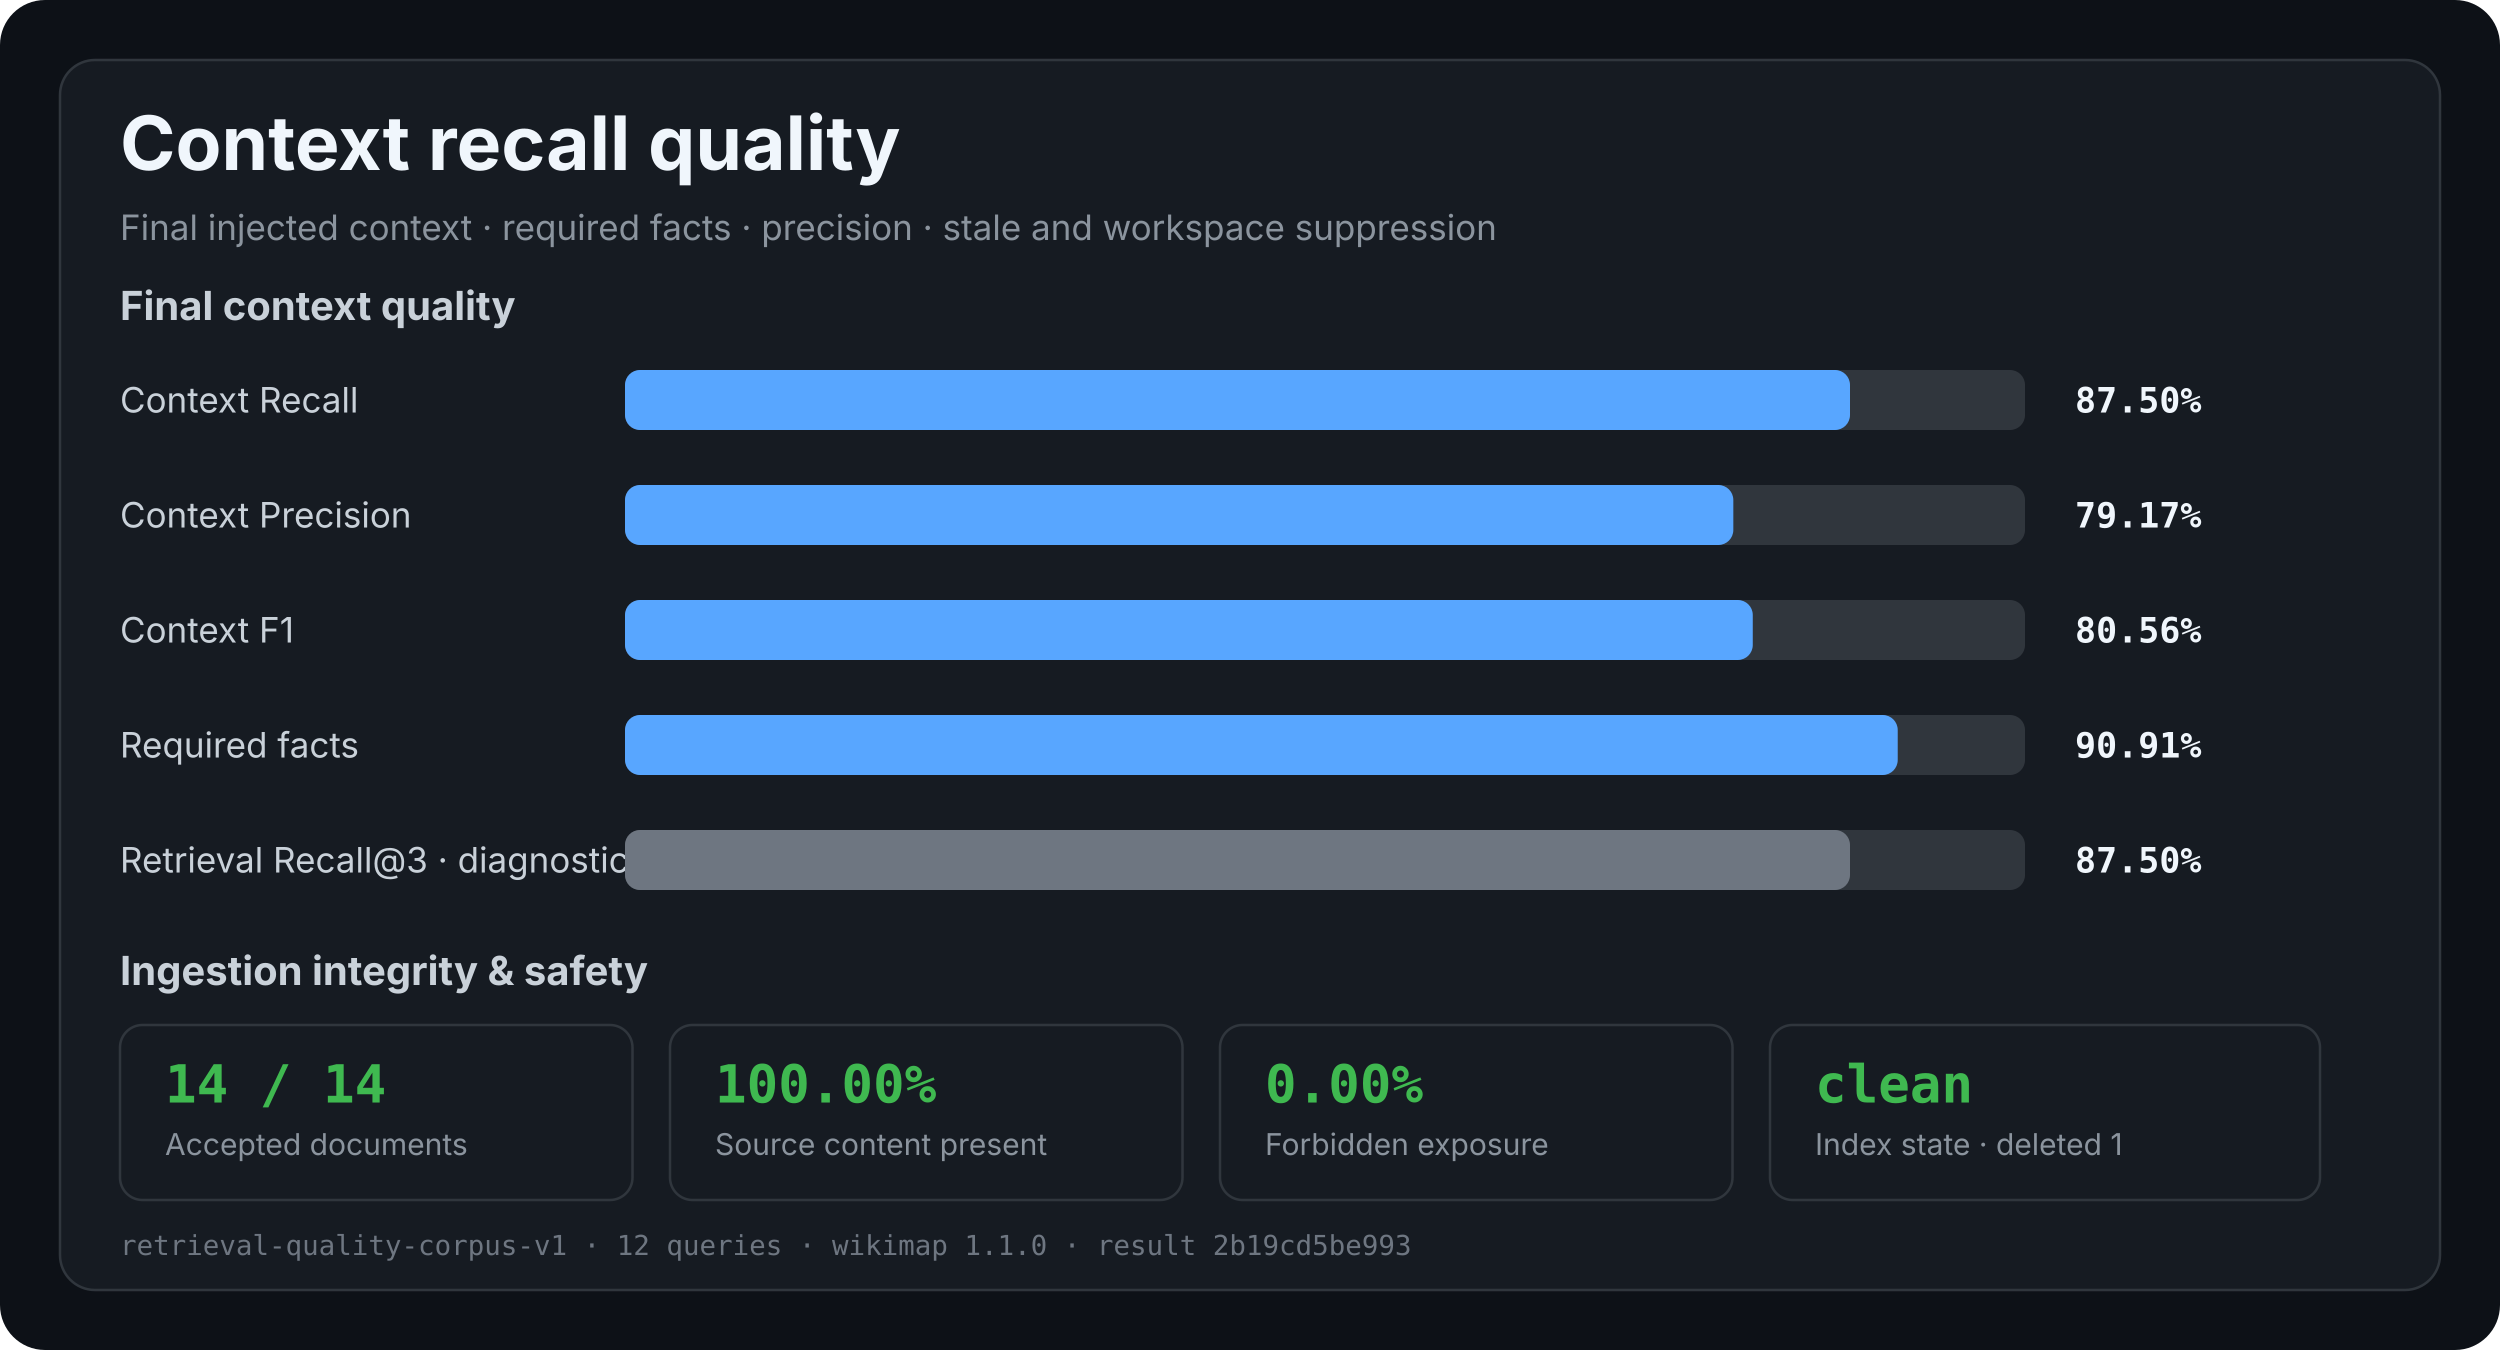
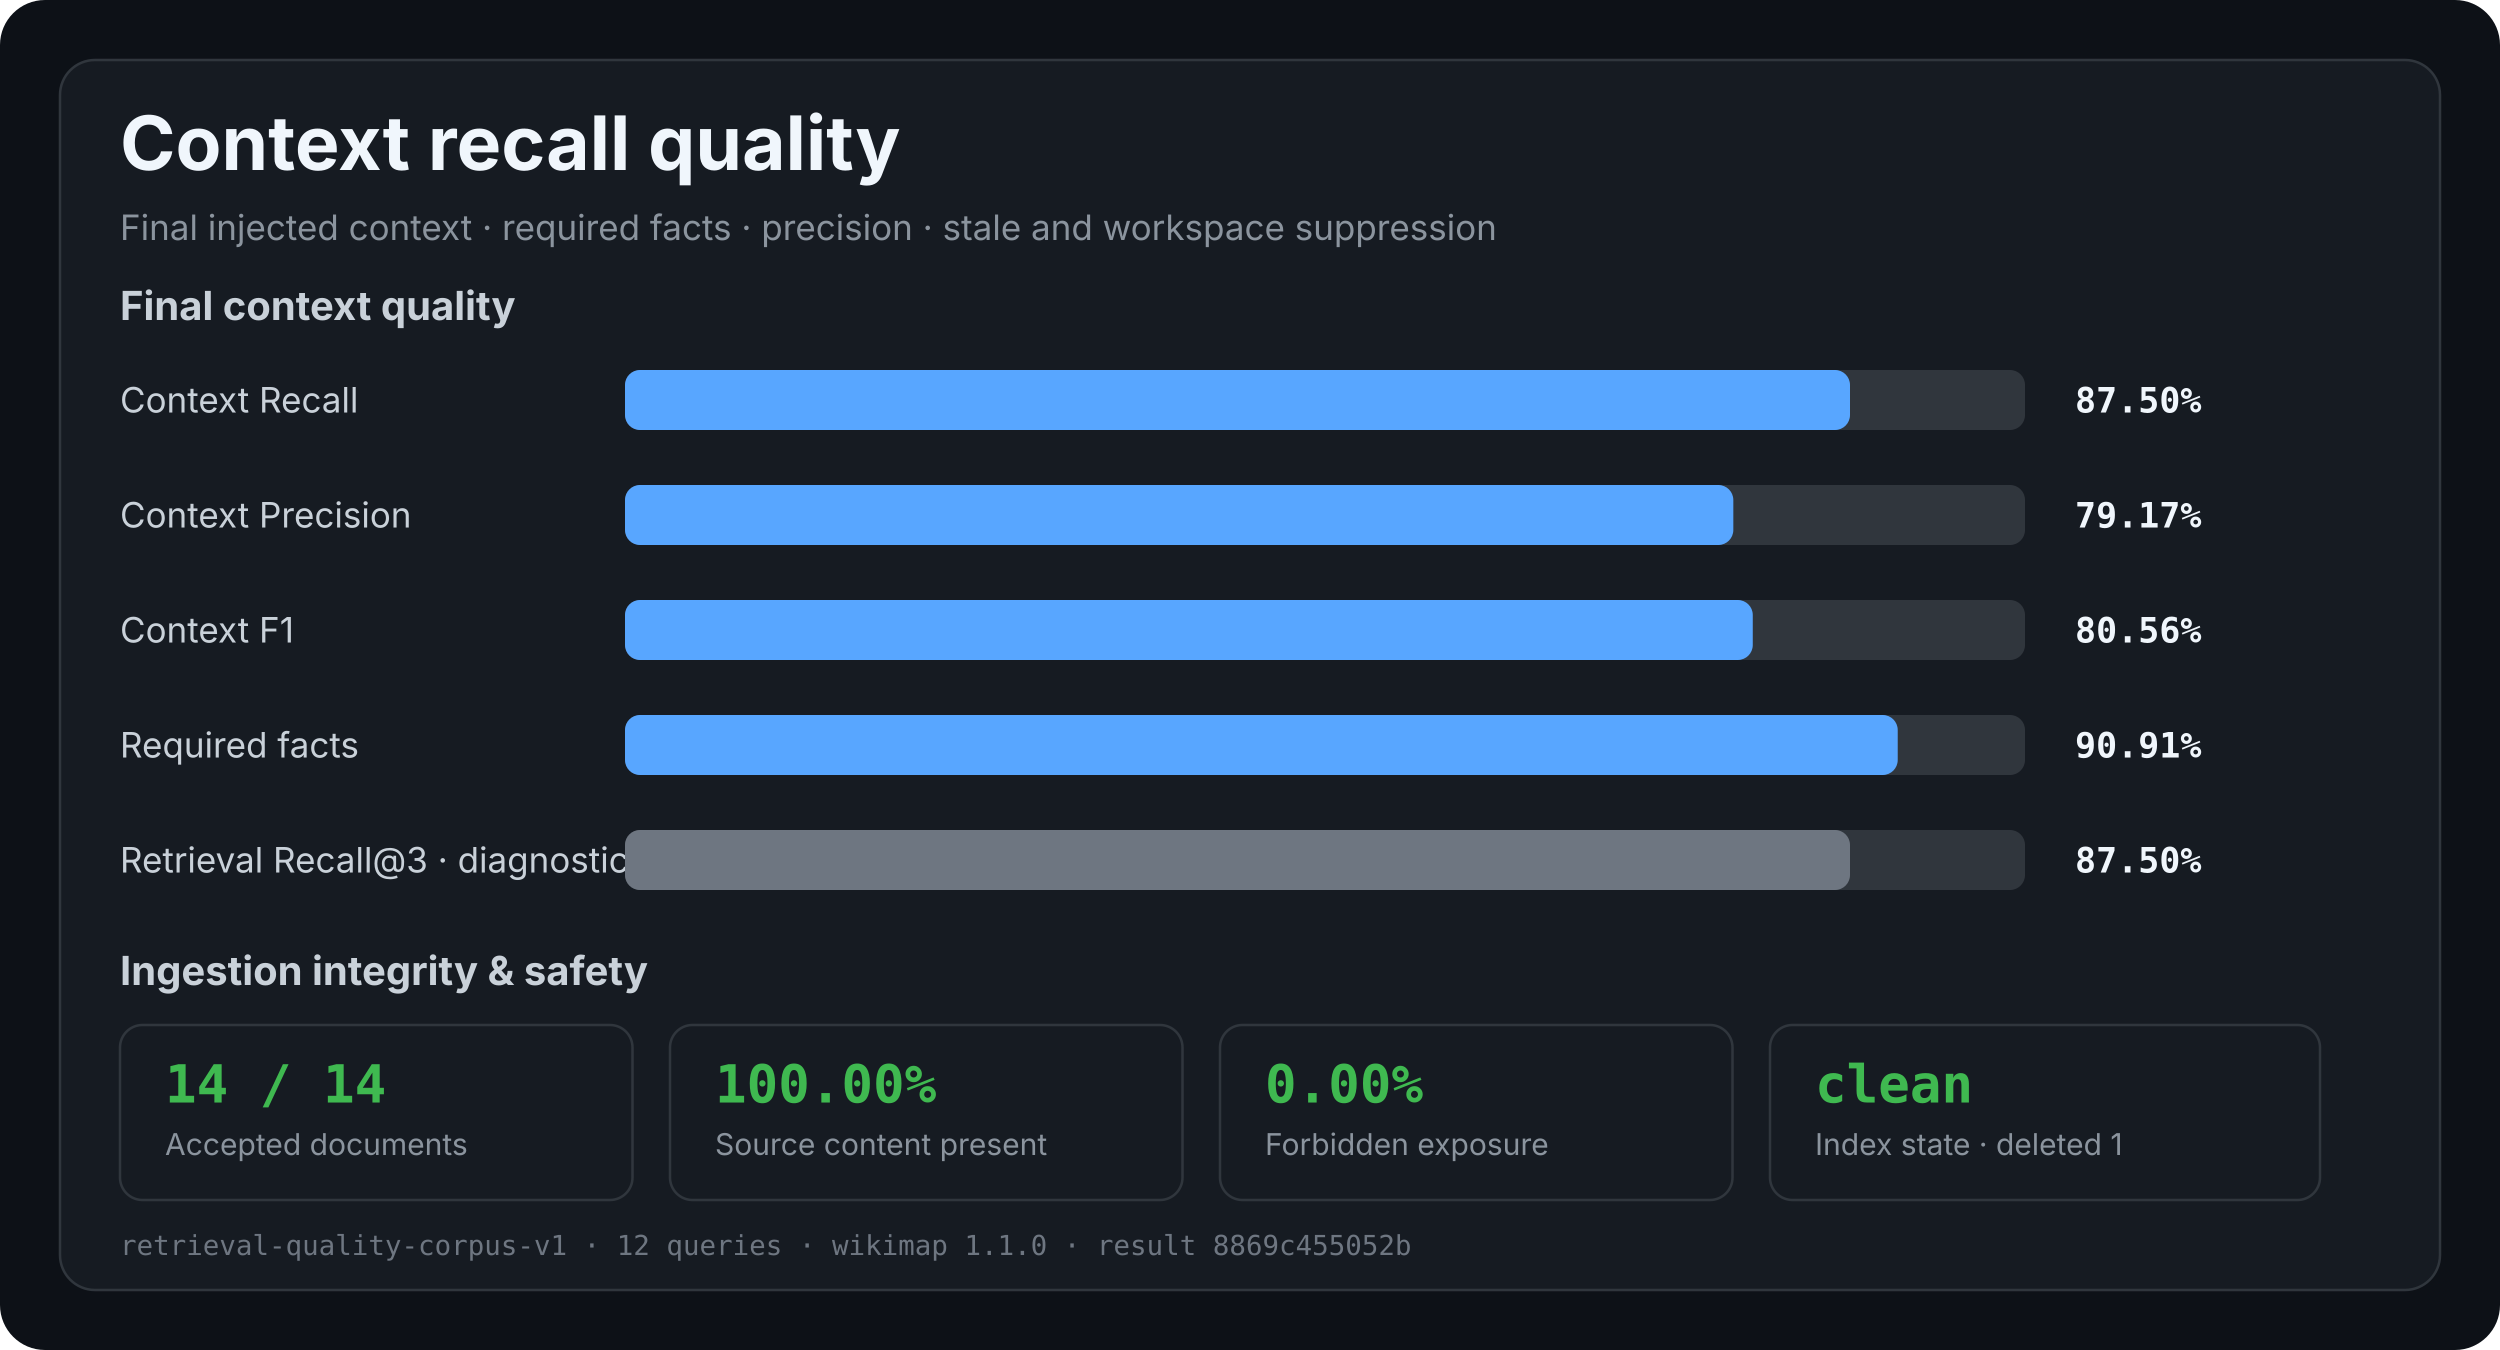
<svg xmlns="http://www.w3.org/2000/svg" width="1000" height="540" viewBox="0 0 1000 540" role="img" aria-labelledby="title desc">
  <style>
  .bg { fill: #0d1117; }
  .panel { fill: #161b22; stroke: #30363d; stroke-width: 1; }
  .title { fill: #f0f6fc; font: 700 30px -apple-system,BlinkMacSystemFont,"Segoe UI",sans-serif; }
  .subtitle { fill: #8b949e; font: 14px -apple-system,BlinkMacSystemFont,"Segoe UI",sans-serif; }
  .section { fill: #c9d1d9; font: 700 16px -apple-system,BlinkMacSystemFont,"Segoe UI",sans-serif; }
  .label { fill: #c9d1d9; font: 14px -apple-system,BlinkMacSystemFont,"Segoe UI",sans-serif; }
  .value { fill: #f0f6fc; font: 700 14px ui-monospace,SFMono-Regular,Consolas,monospace; }
  .track { fill: #30363d; }
  .bar { fill: #58a6ff; }
  .diagnostic-bar { fill: #6e7681; }
  .card-value { fill: #3fb950; font: 700 21px ui-monospace,SFMono-Regular,Consolas,monospace; }
  .card-label { fill: #8b949e; font: 12px -apple-system,BlinkMacSystemFont,"Segoe UI",sans-serif; }
  .footer { fill: #6e7681; font: 11px ui-monospace,SFMono-Regular,Consolas,monospace; }
</style>
  <rect width="1000" height="540" rx="18" class="bg" />
  <rect x="24" y="24" width="952" height="492" rx="14" class="panel" />
  <text x="48" y="68" class="title">Context recall quality</text>
  <text x="48" y="96" class="subtitle">Final injected context · required facts · precision · stale and workspace suppression</text>
  <text x="48" y="128" class="section">Final context quality</text>
  <text x="48" y="165" class="label">Context Recall</text>
  <rect x="250" y="148" width="560" height="24" rx="6" class="track" />
  <rect x="250" y="148" width="490.00" height="24" rx="6" class="bar" />
  <text x="830" y="165" class="value">87.50%</text>
  <text x="48" y="211" class="label">Context Precision</text>
  <rect x="250" y="194" width="560" height="24" rx="6" class="track" />
  <rect x="250" y="194" width="443.33" height="24" rx="6" class="bar" />
  <text x="830" y="211" class="value">79.17%</text>
  <text x="48" y="257" class="label">Context F1</text>
  <rect x="250" y="240" width="560" height="24" rx="6" class="track" />
  <rect x="250" y="240" width="451.11" height="24" rx="6" class="bar" />
  <text x="830" y="257" class="value">80.56%</text>
  <text x="48" y="303" class="label">Required facts</text>
  <rect x="250" y="286" width="560" height="24" rx="6" class="track" />
  <rect x="250" y="286" width="509.09" height="24" rx="6" class="bar" />
  <text x="830" y="303" class="value">90.91%</text>
  <text x="48" y="349" class="label">Retrieval Recall@3 · diagnostic</text>
  <rect x="250" y="332" width="560" height="24" rx="6" class="track" />
  <rect x="250" y="332" width="490.00" height="24" rx="6" class="diagnostic-bar" />
  <text x="830" y="349" class="value">87.50%</text>
  <text x="48" y="394" class="section">Ingestion integrity &amp; safety</text>
  <rect x="48" y="410" width="205" height="70" rx="9" class="panel" />
  <text x="66" y="441" class="card-value">14 / 14</text>
  <text x="66" y="462" class="card-label">Accepted documents</text>
  <rect x="268" y="410" width="205" height="70" rx="9" class="panel" />
  <text x="286" y="441" class="card-value">100.00%</text>
  <text x="286" y="462" class="card-label">Source content present</text>
  <rect x="488" y="410" width="205" height="70" rx="9" class="panel" />
  <text x="506" y="441" class="card-value">0.00%</text>
  <text x="506" y="462" class="card-label">Forbidden exposure</text>
  <rect x="708" y="410" width="220" height="70" rx="9" class="panel" />
  <text x="726" y="441" class="card-value">clean</text>
  <text x="726" y="462" class="card-label">Index state · deleted 1</text>
-   <text x="48" y="502" class="footer">retrieval-quality-corpus-v1 · 12 queries · wikimap 1.1.0 · result 2b19cd5be993</text>
+   <text x="48" y="502" class="footer">retrieval-quality-corpus-v1 · 12 queries · wikimap 1.1.0 · result 8869c455052b</text>
</svg>
